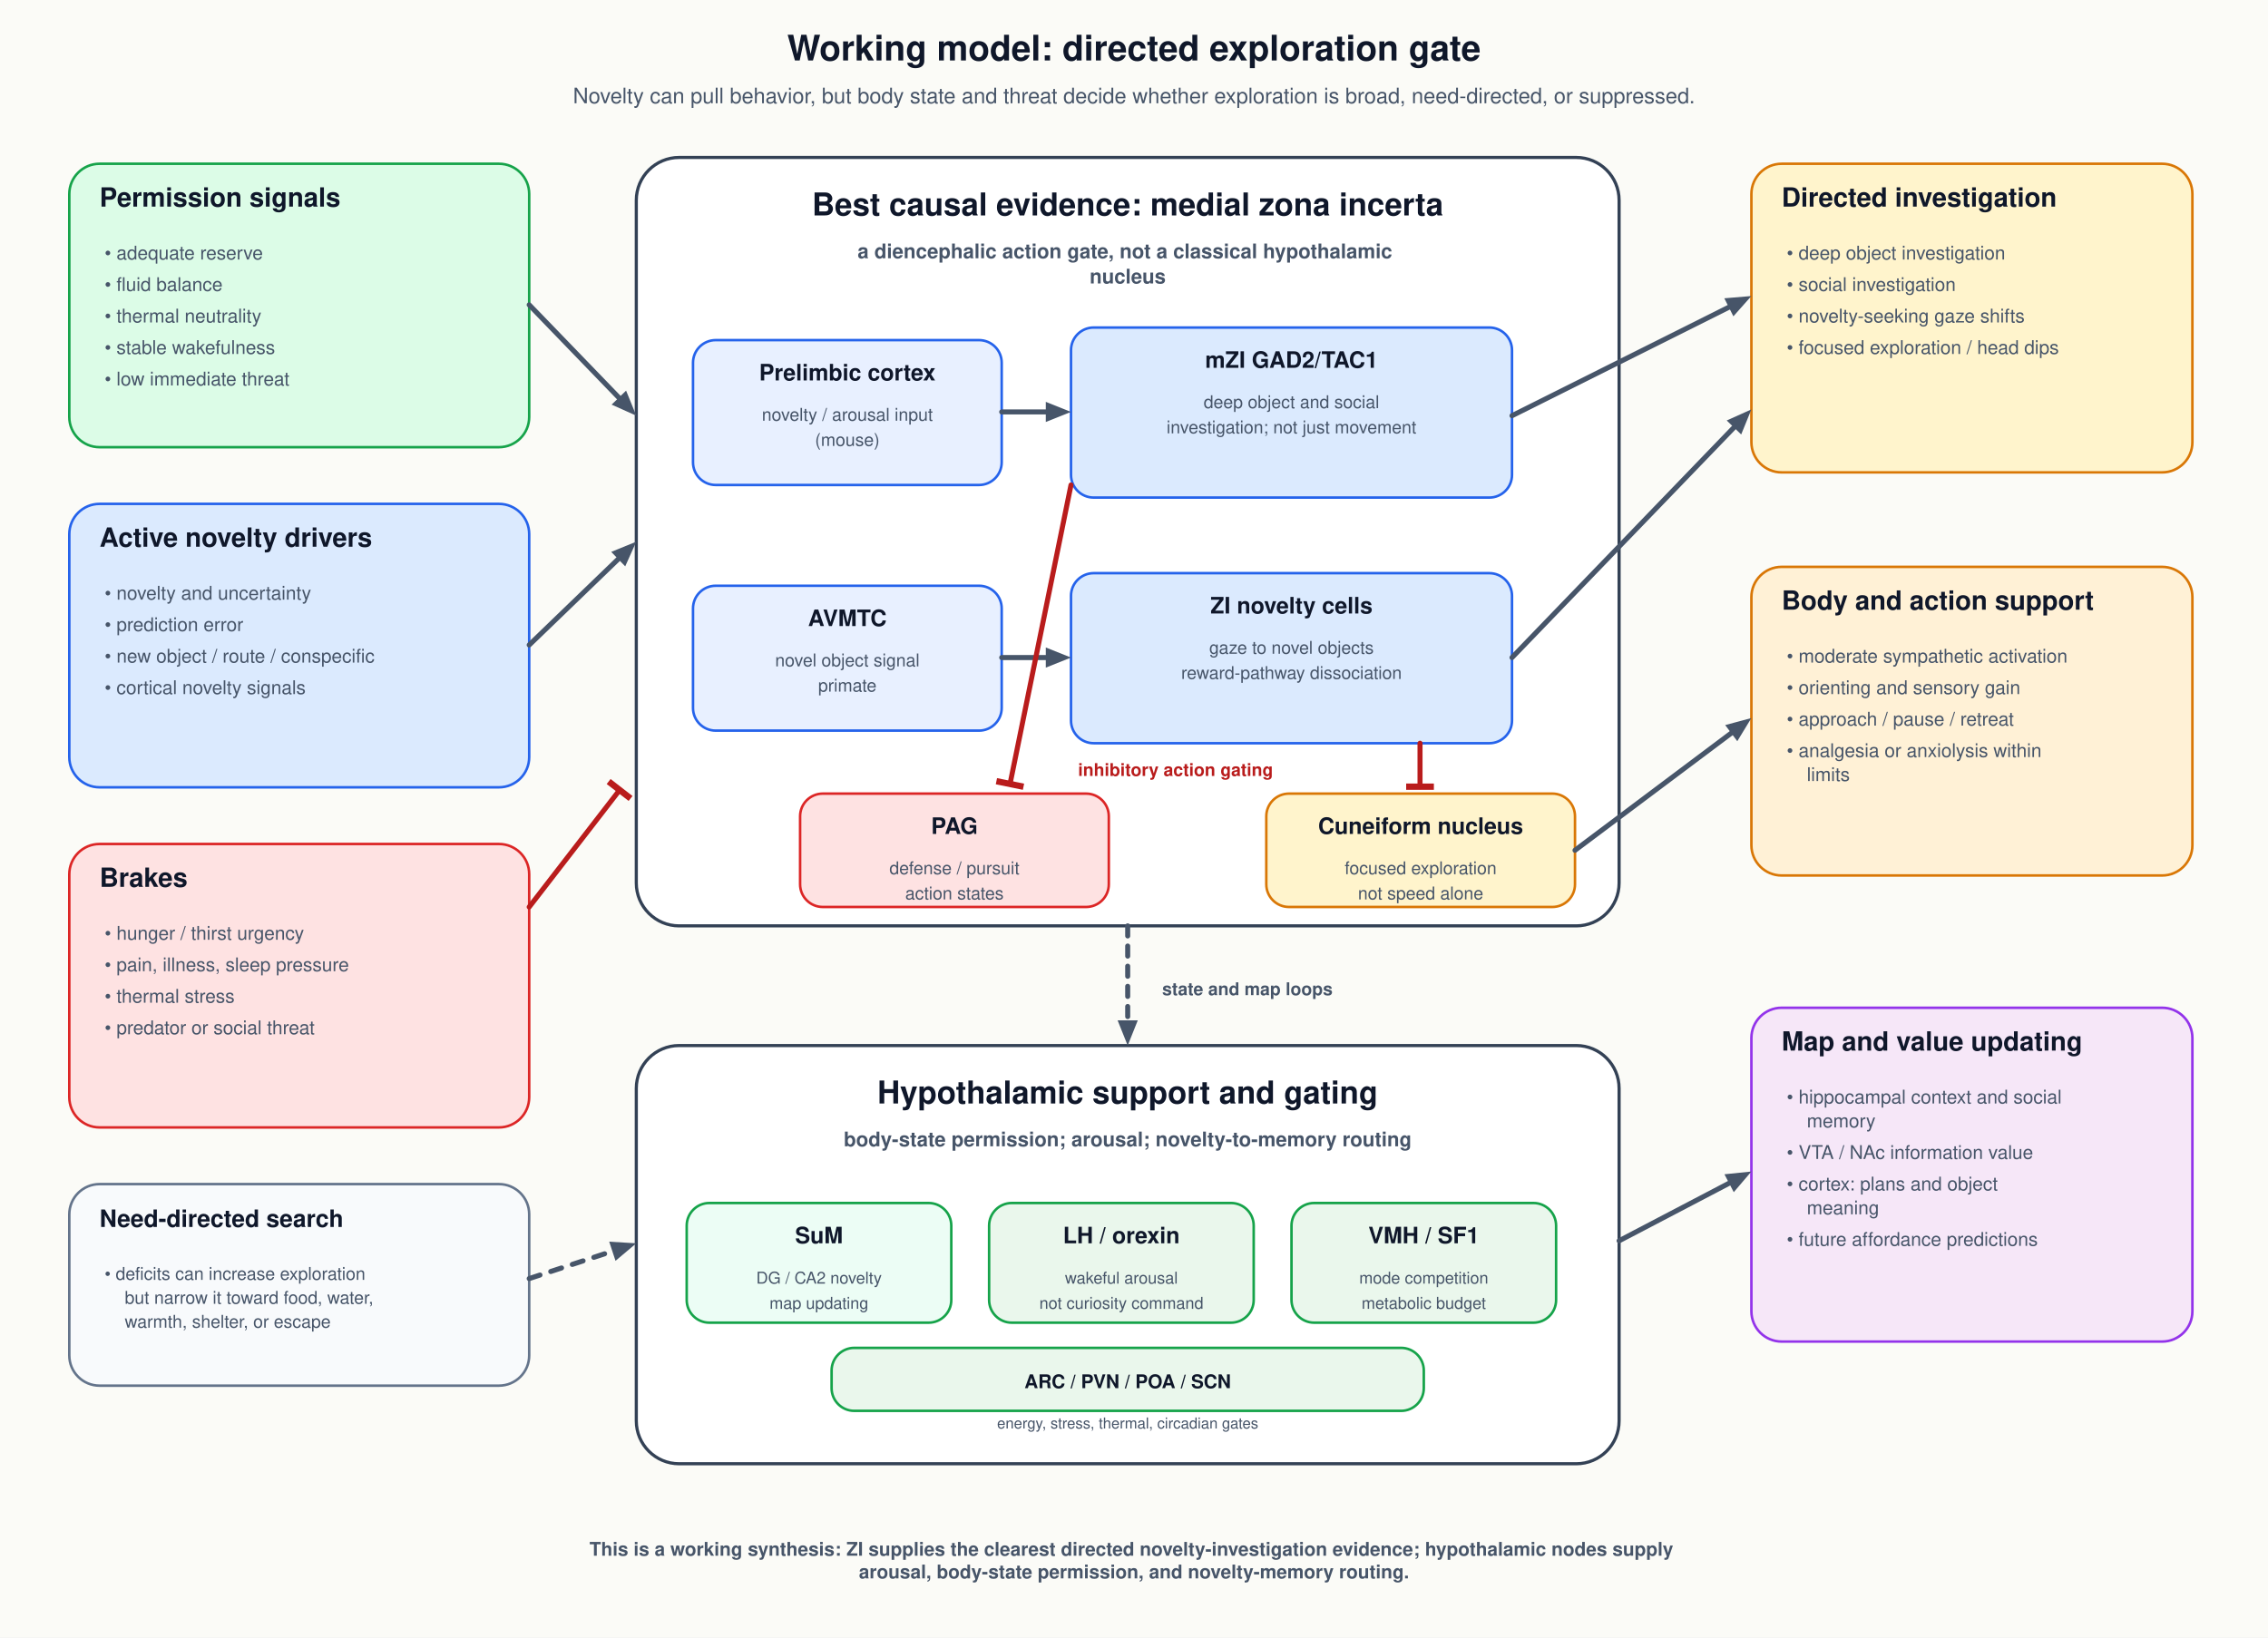
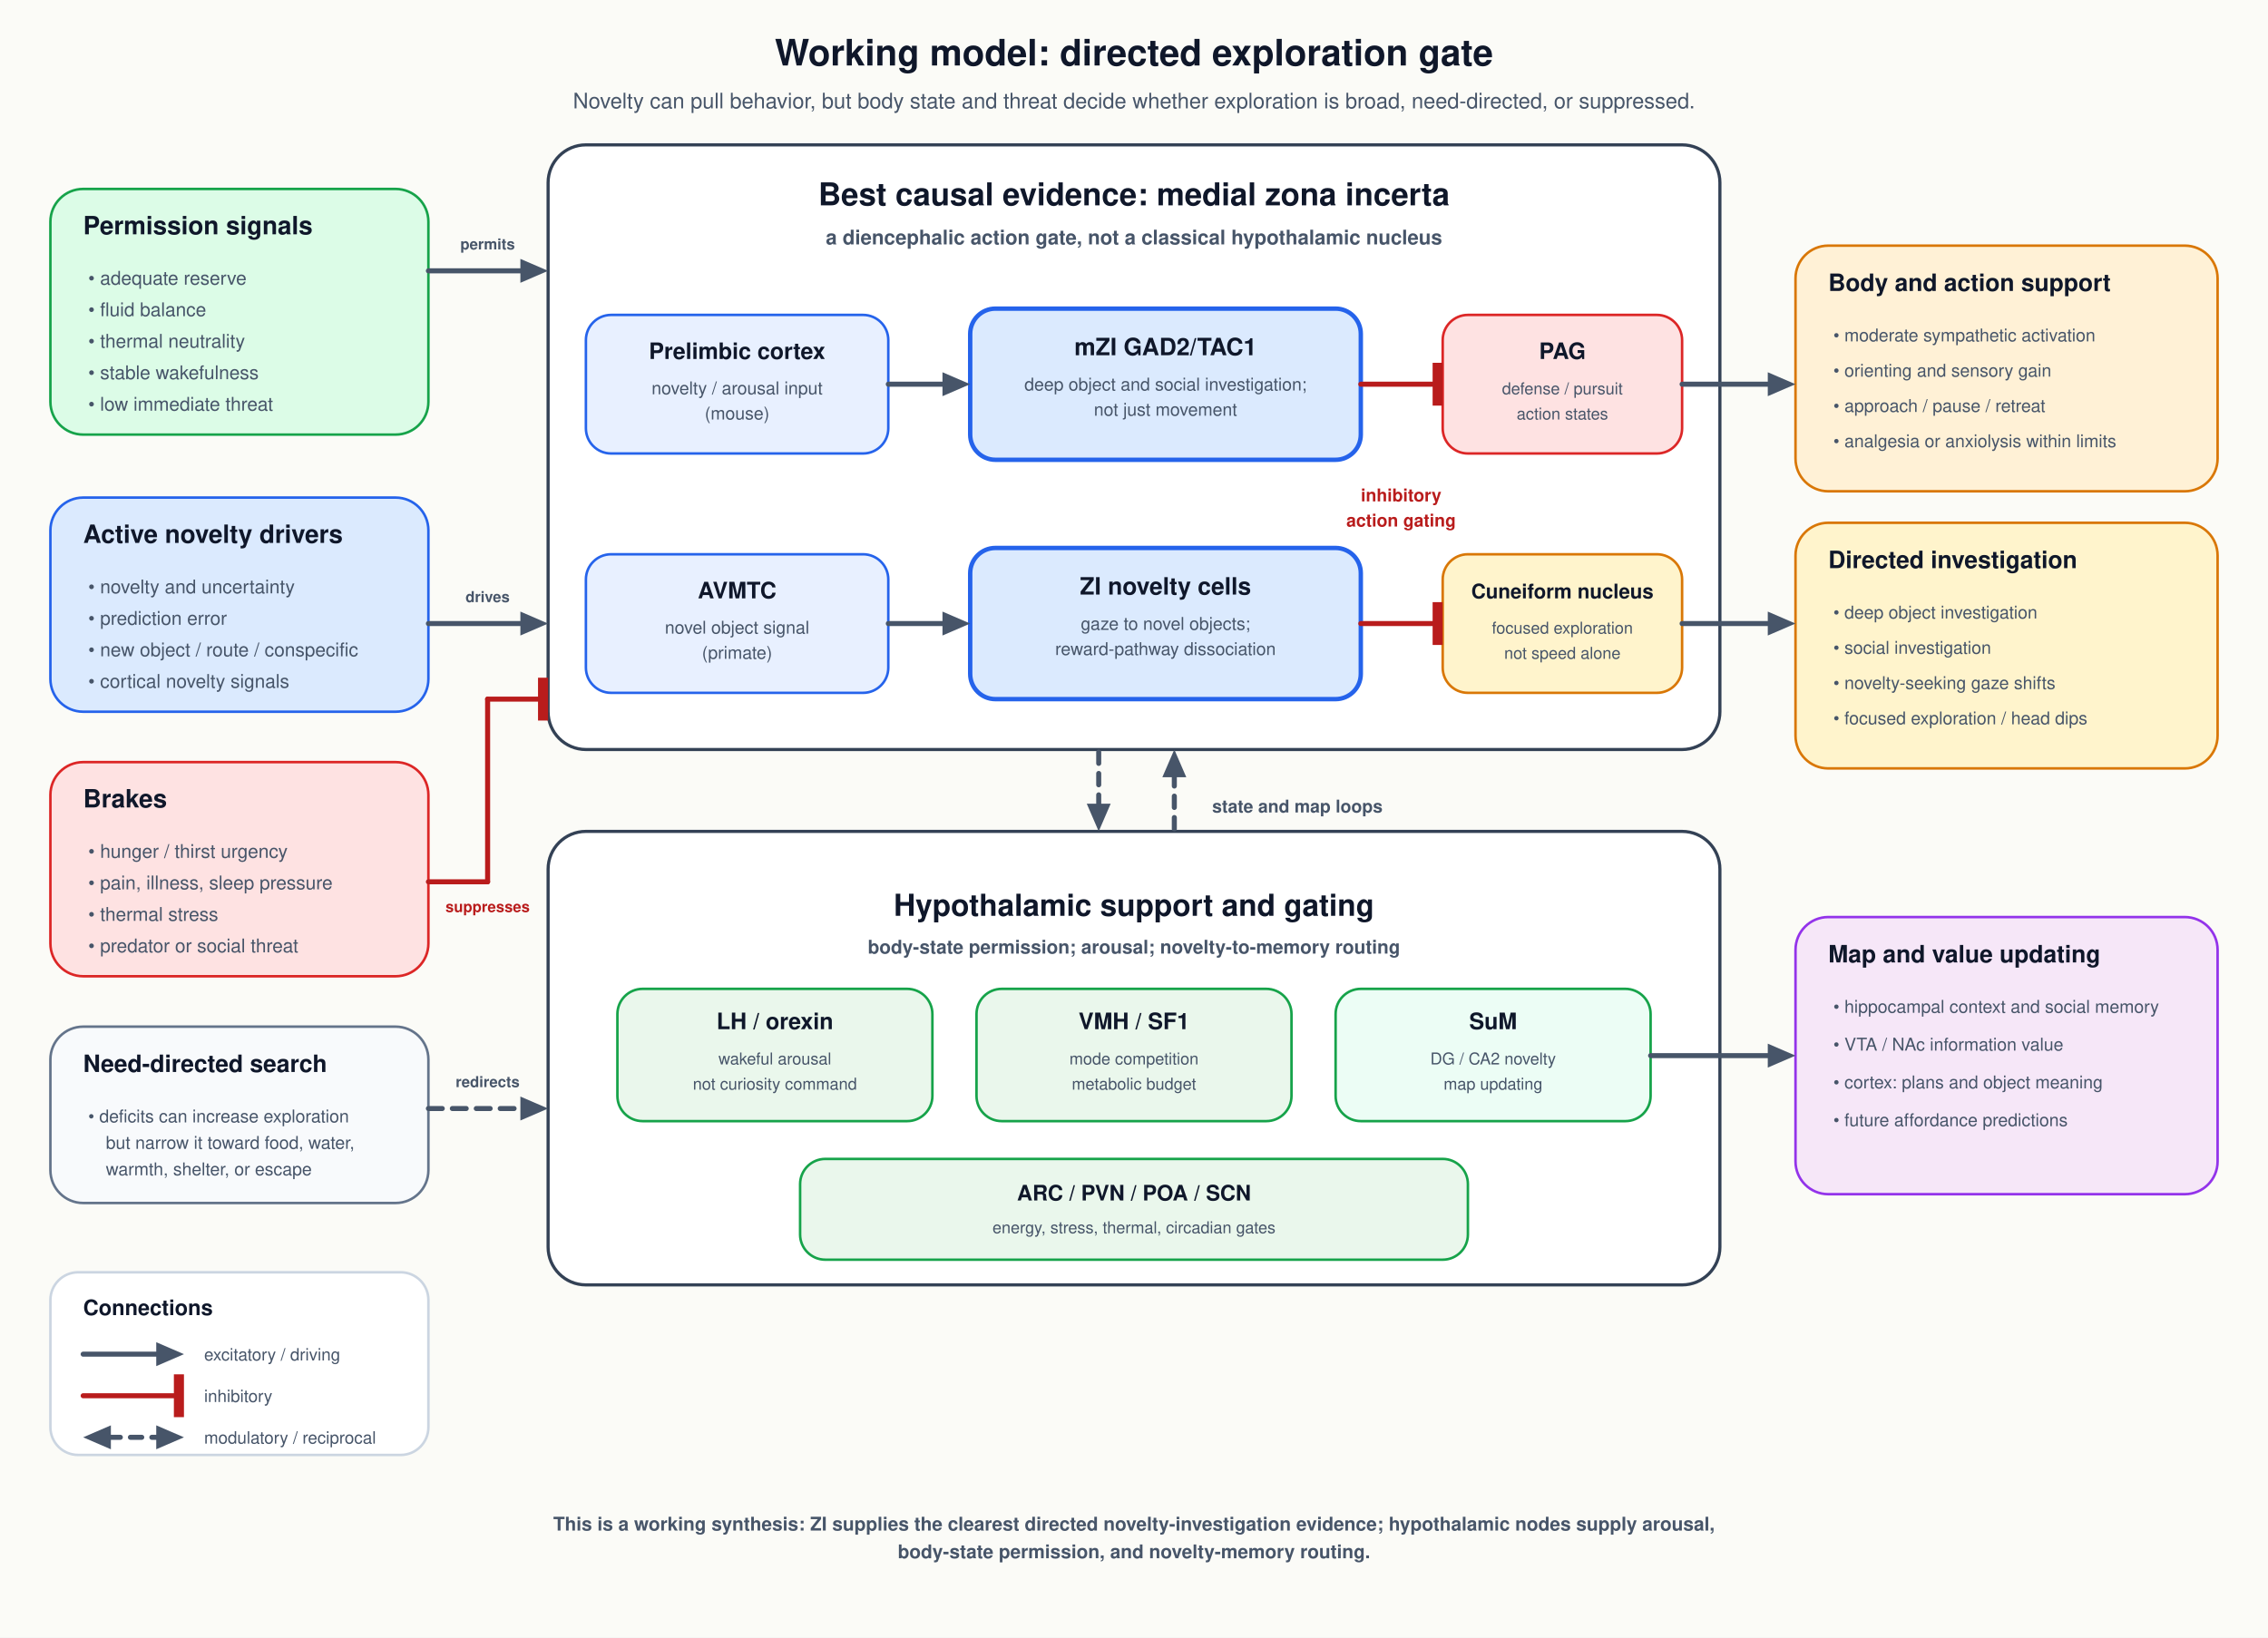
- <svg xmlns="http://www.w3.org/2000/svg" width="1800" height="1300" viewBox="0 0 1800 1300" role="img" aria-labelledby="title desc">
+ <svg xmlns="http://www.w3.org/2000/svg" width="1800" height="1300" viewBox="0 0 1800 1300" role="img" aria-labelledby="ttl dsc">
  <rect width="1800" height="1300" fill="#fbfbf7" />
-   <text x="900.0" y="48" font-family="Aptos, Helvetica, Arial, sans-serif" font-size="28" font-weight="800" fill="#0f172a" text-anchor="middle">
-     <tspan x="900.0" dy="0">Working model: directed exploration gate</tspan>
-   </text>
-   <text x="900.0" y="82" font-family="Aptos, Helvetica, Arial, sans-serif" font-size="17" font-weight="500" fill="#475569" text-anchor="middle">
-     <tspan x="900.0" dy="0">Novelty can pull behavior, but body state and threat decide whether exploration is broad, need-directed, or suppressed.</tspan>
-   </text>
-   <rect x="55" y="130" width="365" height="225" rx="24" fill="#dcfce7" stroke="#16a34a" stroke-width="2" />
-   <text x="79" y="164" font-family="Aptos, Helvetica, Arial, sans-serif" font-size="21" font-weight="800" fill="#0f172a" text-anchor="start">
-     <tspan x="79" dy="0">Permission signals</tspan>
-   </text>
-   <text x="83" y="206" font-family="Aptos, Helvetica, Arial, sans-serif" font-size="15" fill="#475569" text-anchor="start">
-     <tspan x="83" dy="0">• adequate reserve</tspan>
-   </text>
-   <text x="83" y="231" font-family="Aptos, Helvetica, Arial, sans-serif" font-size="15" fill="#475569" text-anchor="start">
-     <tspan x="83" dy="0">• fluid balance</tspan>
-   </text>
-   <text x="83" y="256" font-family="Aptos, Helvetica, Arial, sans-serif" font-size="15" fill="#475569" text-anchor="start">
-     <tspan x="83" dy="0">• thermal neutrality</tspan>
-   </text>
-   <text x="83" y="281" font-family="Aptos, Helvetica, Arial, sans-serif" font-size="15" fill="#475569" text-anchor="start">
-     <tspan x="83" dy="0">• stable wakefulness</tspan>
-   </text>
-   <text x="83" y="306" font-family="Aptos, Helvetica, Arial, sans-serif" font-size="15" fill="#475569" text-anchor="start">
-     <tspan x="83" dy="0">• low immediate threat</tspan>
-   </text>
-   <rect x="55" y="400" width="365" height="225" rx="24" fill="#dbeafe" stroke="#2563eb" stroke-width="2" />
-   <text x="79" y="434" font-family="Aptos, Helvetica, Arial, sans-serif" font-size="21" font-weight="800" fill="#0f172a" text-anchor="start">
-     <tspan x="79" dy="0">Active novelty drivers</tspan>
-   </text>
-   <text x="83" y="476" font-family="Aptos, Helvetica, Arial, sans-serif" font-size="15" fill="#475569" text-anchor="start">
-     <tspan x="83" dy="0">• novelty and uncertainty</tspan>
-   </text>
-   <text x="83" y="501" font-family="Aptos, Helvetica, Arial, sans-serif" font-size="15" fill="#475569" text-anchor="start">
-     <tspan x="83" dy="0">• prediction error</tspan>
-   </text>
-   <text x="83" y="526" font-family="Aptos, Helvetica, Arial, sans-serif" font-size="15" fill="#475569" text-anchor="start">
-     <tspan x="83" dy="0">• new object / route / conspecific</tspan>
-   </text>
-   <text x="83" y="551" font-family="Aptos, Helvetica, Arial, sans-serif" font-size="15" fill="#475569" text-anchor="start">
-     <tspan x="83" dy="0">• cortical novelty signals</tspan>
-   </text>
-   <rect x="55" y="670" width="365" height="225" rx="24" fill="#fee2e2" stroke="#dc2626" stroke-width="2" />
-   <text x="79" y="704" font-family="Aptos, Helvetica, Arial, sans-serif" font-size="21" font-weight="800" fill="#0f172a" text-anchor="start">
-     <tspan x="79" dy="0">Brakes</tspan>
-   </text>
-   <text x="83" y="746" font-family="Aptos, Helvetica, Arial, sans-serif" font-size="15" fill="#475569" text-anchor="start">
-     <tspan x="83" dy="0">• hunger / thirst urgency</tspan>
-   </text>
-   <text x="83" y="771" font-family="Aptos, Helvetica, Arial, sans-serif" font-size="15" fill="#475569" text-anchor="start">
-     <tspan x="83" dy="0">• pain, illness, sleep pressure</tspan>
-   </text>
-   <text x="83" y="796" font-family="Aptos, Helvetica, Arial, sans-serif" font-size="15" fill="#475569" text-anchor="start">
-     <tspan x="83" dy="0">• thermal stress</tspan>
-   </text>
-   <text x="83" y="821" font-family="Aptos, Helvetica, Arial, sans-serif" font-size="15" fill="#475569" text-anchor="start">
-     <tspan x="83" dy="0">• predator or social threat</tspan>
-   </text>
-   <rect x="55" y="940" width="365" height="160" rx="24" fill="#f8fafc" stroke="#64748b" stroke-width="2" />
-   <text x="79" y="974" font-family="Aptos, Helvetica, Arial, sans-serif" font-size="19" font-weight="800" fill="#0f172a" text-anchor="start">
-     <tspan x="79" dy="0">Need-directed search</tspan>
-   </text>
-   <text x="83" y="1016" font-family="Aptos, Helvetica, Arial, sans-serif" font-size="14" fill="#475569" text-anchor="start">
-     <tspan x="83" dy="0">• deficits can increase exploration</tspan>
-     <tspan x="99" dy="19">but narrow it toward food, water,</tspan>
-     <tspan x="99" dy="19">warmth, shelter, or escape</tspan>
-   </text>
-   <rect x="505" y="125" width="780" height="610" rx="34" fill="#ffffff" stroke="#334155" stroke-width="2.5" />
-   <text x="895" y="171" font-family="Aptos, Helvetica, Arial, sans-serif" font-size="25" font-weight="800" fill="#0f172a" text-anchor="middle">
-     <tspan x="895" dy="0">Best causal evidence: medial zona incerta</tspan>
-   </text>
-   <text x="895" y="205" font-family="Aptos, Helvetica, Arial, sans-serif" font-size="16" font-weight="650" fill="#475569" text-anchor="middle">
-     <tspan x="895" dy="0">a diencephalic action gate, not a classical hypothalamic</tspan>
-     <tspan x="895" dy="20">nucleus</tspan>
-   </text>
-   <rect x="550" y="270" width="245" height="115" rx="18" fill="#e8f0ff" stroke="#2563eb" stroke-width="2" />
-   <text x="672.5" y="302" font-family="Aptos, Helvetica, Arial, sans-serif" font-size="18" font-weight="800" fill="#0f172a" text-anchor="middle">
-     <tspan x="672.5" dy="0">Prelimbic cortex</tspan>
-   </text>
-   <text x="672.5" y="334" font-family="Aptos, Helvetica, Arial, sans-serif" font-size="14" font-weight="500" fill="#475569" text-anchor="middle">
-     <tspan x="672.5" dy="0">novelty / arousal input</tspan>
-   </text>
-   <text x="672.5" y="354" font-family="Aptos, Helvetica, Arial, sans-serif" font-size="14" font-weight="500" fill="#475569" text-anchor="middle">
-     <tspan x="672.5" dy="0">(mouse)</tspan>
-   </text>
-   <rect x="850" y="260" width="350" height="135" rx="18" fill="#dbeafe" stroke="#2563eb" stroke-width="2" />
-   <text x="1025.0" y="292" font-family="Aptos, Helvetica, Arial, sans-serif" font-size="18" font-weight="800" fill="#0f172a" text-anchor="middle">
-     <tspan x="1025.0" dy="0">mZI GAD2/TAC1</tspan>
-   </text>
-   <text x="1025.0" y="324" font-family="Aptos, Helvetica, Arial, sans-serif" font-size="14" font-weight="500" fill="#475569" text-anchor="middle">
-     <tspan x="1025.0" dy="0">deep object and social</tspan>
-   </text>
-   <text x="1025.0" y="344" font-family="Aptos, Helvetica, Arial, sans-serif" font-size="14" font-weight="500" fill="#475569" text-anchor="middle">
-     <tspan x="1025.0" dy="0">investigation; not just movement</tspan>
-   </text>
-   <rect x="550" y="465" width="245" height="115" rx="18" fill="#e8f0ff" stroke="#2563eb" stroke-width="2" />
-   <text x="672.5" y="497" font-family="Aptos, Helvetica, Arial, sans-serif" font-size="18" font-weight="800" fill="#0f172a" text-anchor="middle">
-     <tspan x="672.5" dy="0">AVMTC</tspan>
-   </text>
-   <text x="672.5" y="529" font-family="Aptos, Helvetica, Arial, sans-serif" font-size="14" font-weight="500" fill="#475569" text-anchor="middle">
-     <tspan x="672.5" dy="0">novel object signal</tspan>
-   </text>
-   <text x="672.5" y="549" font-family="Aptos, Helvetica, Arial, sans-serif" font-size="14" font-weight="500" fill="#475569" text-anchor="middle">
-     <tspan x="672.5" dy="0">primate</tspan>
-   </text>
-   <rect x="850" y="455" width="350" height="135" rx="18" fill="#dbeafe" stroke="#2563eb" stroke-width="2" />
-   <text x="1025.0" y="487" font-family="Aptos, Helvetica, Arial, sans-serif" font-size="18" font-weight="800" fill="#0f172a" text-anchor="middle">
-     <tspan x="1025.0" dy="0">ZI novelty cells</tspan>
-   </text>
-   <text x="1025.0" y="519" font-family="Aptos, Helvetica, Arial, sans-serif" font-size="14" font-weight="500" fill="#475569" text-anchor="middle">
-     <tspan x="1025.0" dy="0">gaze to novel objects</tspan>
-   </text>
-   <text x="1025.0" y="539" font-family="Aptos, Helvetica, Arial, sans-serif" font-size="14" font-weight="500" fill="#475569" text-anchor="middle">
-     <tspan x="1025.0" dy="0">reward-pathway dissociation</tspan>
-   </text>
-   <rect x="635" y="630" width="245" height="90" rx="18" fill="#fee2e2" stroke="#dc2626" stroke-width="2" />
-   <text x="757.5" y="662" font-family="Aptos, Helvetica, Arial, sans-serif" font-size="18" font-weight="800" fill="#0f172a" text-anchor="middle">
-     <tspan x="757.5" dy="0">PAG</tspan>
-   </text>
-   <text x="757.5" y="694" font-family="Aptos, Helvetica, Arial, sans-serif" font-size="14" font-weight="500" fill="#475569" text-anchor="middle">
-     <tspan x="757.5" dy="0">defense / pursuit</tspan>
-   </text>
-   <text x="757.5" y="714" font-family="Aptos, Helvetica, Arial, sans-serif" font-size="14" font-weight="500" fill="#475569" text-anchor="middle">
-     <tspan x="757.5" dy="0">action states</tspan>
-   </text>
-   <rect x="1005" y="630" width="245" height="90" rx="18" fill="#fff4cc" stroke="#d97706" stroke-width="2" />
-   <text x="1127.5" y="662" font-family="Aptos, Helvetica, Arial, sans-serif" font-size="18" font-weight="800" fill="#0f172a" text-anchor="middle">
-     <tspan x="1127.5" dy="0">Cuneiform nucleus</tspan>
-   </text>
-   <text x="1127.5" y="694" font-family="Aptos, Helvetica, Arial, sans-serif" font-size="14" font-weight="500" fill="#475569" text-anchor="middle">
-     <tspan x="1127.5" dy="0">focused exploration</tspan>
-   </text>
-   <text x="1127.5" y="714" font-family="Aptos, Helvetica, Arial, sans-serif" font-size="14" font-weight="500" fill="#475569" text-anchor="middle">
-     <tspan x="1127.5" dy="0">not speed alone</tspan>
-   </text>
-   <line x1="795" y1="327" x2="830" y2="327" stroke="#475569" stroke-width="4" stroke-linecap="round" />
-   <polygon points="850,327 830,335 830,319" fill="#475569" />
-   <line x1="795" y1="522" x2="830" y2="522" stroke="#475569" stroke-width="4" stroke-linecap="round" />
-   <polygon points="850,522 830,530 830,514" fill="#475569" />
-   <line x1="850" y1="385" x2="801.6" y2="622.4" stroke="#b91c1c" stroke-width="4" stroke-linecap="round" />
-   <polygon points="791.3,617.7 790.3,622.6 811.8,627 812.8,622.1" fill="#b91c1c" />
-   <line x1="1127" y1="590" x2="1127" y2="624.5" stroke="#b91c1c" stroke-width="4" stroke-linecap="round" />
-   <polygon points="1116,622 1116,627 1138,627 1138,622" fill="#b91c1c" />
-   <text x="933" y="616" font-family="Aptos, Helvetica, Arial, sans-serif" font-size="14" font-weight="800" fill="#b91c1c" text-anchor="middle">
-     <tspan x="933" dy="0">inhibitory action gating</tspan>
-   </text>
-   <rect x="505" y="830" width="780" height="332" rx="34" fill="#ffffff" stroke="#334155" stroke-width="2.5" />
-   <text x="895" y="876" font-family="Aptos, Helvetica, Arial, sans-serif" font-size="25" font-weight="800" fill="#0f172a" text-anchor="middle">
-     <tspan x="895" dy="0">Hypothalamic support and gating</tspan>
-   </text>
-   <text x="895" y="910" font-family="Aptos, Helvetica, Arial, sans-serif" font-size="16" font-weight="650" fill="#475569" text-anchor="middle">
-     <tspan x="895" dy="0">body-state permission; arousal; novelty-to-memory routing</tspan>
-   </text>
-   <rect x="545" y="955" width="210" height="95" rx="18" fill="#ecfdf5" stroke="#16a34a" stroke-width="2" />
-   <text x="650.0" y="987" font-family="Aptos, Helvetica, Arial, sans-serif" font-size="18" font-weight="800" fill="#0f172a" text-anchor="middle">
-     <tspan x="650.0" dy="0">SuM</tspan>
-   </text>
-   <text x="650.0" y="1019" font-family="Aptos, Helvetica, Arial, sans-serif" font-size="13" font-weight="500" fill="#475569" text-anchor="middle">
-     <tspan x="650.0" dy="0">DG / CA2 novelty</tspan>
-   </text>
-   <text x="650.0" y="1039" font-family="Aptos, Helvetica, Arial, sans-serif" font-size="13" font-weight="500" fill="#475569" text-anchor="middle">
-     <tspan x="650.0" dy="0">map updating</tspan>
-   </text>
-   <rect x="785" y="955" width="210" height="95" rx="18" fill="#eaf7ec" stroke="#16a34a" stroke-width="2" />
-   <text x="890.0" y="987" font-family="Aptos, Helvetica, Arial, sans-serif" font-size="18" font-weight="800" fill="#0f172a" text-anchor="middle">
-     <tspan x="890.0" dy="0">LH / orexin</tspan>
-   </text>
-   <text x="890.0" y="1019" font-family="Aptos, Helvetica, Arial, sans-serif" font-size="13" font-weight="500" fill="#475569" text-anchor="middle">
-     <tspan x="890.0" dy="0">wakeful arousal</tspan>
-   </text>
-   <text x="890.0" y="1039" font-family="Aptos, Helvetica, Arial, sans-serif" font-size="13" font-weight="500" fill="#475569" text-anchor="middle">
-     <tspan x="890.0" dy="0">not curiosity command</tspan>
-   </text>
-   <rect x="1025" y="955" width="210" height="95" rx="18" fill="#eaf7ec" stroke="#16a34a" stroke-width="2" />
-   <text x="1130.0" y="987" font-family="Aptos, Helvetica, Arial, sans-serif" font-size="18" font-weight="800" fill="#0f172a" text-anchor="middle">
-     <tspan x="1130.0" dy="0">VMH / SF1</tspan>
-   </text>
-   <text x="1130.0" y="1019" font-family="Aptos, Helvetica, Arial, sans-serif" font-size="13" font-weight="500" fill="#475569" text-anchor="middle">
-     <tspan x="1130.0" dy="0">mode competition</tspan>
-   </text>
-   <text x="1130.0" y="1039" font-family="Aptos, Helvetica, Arial, sans-serif" font-size="13" font-weight="500" fill="#475569" text-anchor="middle">
-     <tspan x="1130.0" dy="0">metabolic budget</tspan>
-   </text>
-   <rect x="660" y="1070" width="470" height="50" rx="18" fill="#eaf7ec" stroke="#16a34a" stroke-width="2" />
-   <text x="895.0" y="1102" font-family="Aptos, Helvetica, Arial, sans-serif" font-size="15" font-weight="800" fill="#0f172a" text-anchor="middle">
-     <tspan x="895.0" dy="0">ARC / PVN / POA / SCN</tspan>
-   </text>
-   <text x="895.0" y="1134" font-family="Aptos, Helvetica, Arial, sans-serif" font-size="12" font-weight="500" fill="#475569" text-anchor="middle">
-     <tspan x="895.0" dy="0">energy, stress, thermal, circadian gates</tspan>
-   </text>
-   <rect x="1390" y="130" width="350" height="245" rx="24" fill="#fff4cc" stroke="#d97706" stroke-width="2" />
-   <text x="1414" y="164" font-family="Aptos, Helvetica, Arial, sans-serif" font-size="21" font-weight="800" fill="#0f172a" text-anchor="start">
-     <tspan x="1414" dy="0">Directed investigation</tspan>
-   </text>
-   <text x="1418" y="206" font-family="Aptos, Helvetica, Arial, sans-serif" font-size="15" fill="#475569" text-anchor="start">
-     <tspan x="1418" dy="0">• deep object investigation</tspan>
-   </text>
-   <text x="1418" y="231" font-family="Aptos, Helvetica, Arial, sans-serif" font-size="15" fill="#475569" text-anchor="start">
-     <tspan x="1418" dy="0">• social investigation</tspan>
-   </text>
-   <text x="1418" y="256" font-family="Aptos, Helvetica, Arial, sans-serif" font-size="15" fill="#475569" text-anchor="start">
-     <tspan x="1418" dy="0">• novelty-seeking gaze shifts</tspan>
-   </text>
-   <text x="1418" y="281" font-family="Aptos, Helvetica, Arial, sans-serif" font-size="15" fill="#475569" text-anchor="start">
-     <tspan x="1418" dy="0">• focused exploration / head dips</tspan>
-   </text>
-   <rect x="1390" y="450" width="350" height="245" rx="24" fill="#fff1d6" stroke="#d97706" stroke-width="2" />
-   <text x="1414" y="484" font-family="Aptos, Helvetica, Arial, sans-serif" font-size="21" font-weight="800" fill="#0f172a" text-anchor="start">
-     <tspan x="1414" dy="0">Body and action support</tspan>
-   </text>
-   <text x="1418" y="526" font-family="Aptos, Helvetica, Arial, sans-serif" font-size="15" fill="#475569" text-anchor="start">
-     <tspan x="1418" dy="0">• moderate sympathetic activation</tspan>
-   </text>
-   <text x="1418" y="551" font-family="Aptos, Helvetica, Arial, sans-serif" font-size="15" fill="#475569" text-anchor="start">
-     <tspan x="1418" dy="0">• orienting and sensory gain</tspan>
-   </text>
-   <text x="1418" y="576" font-family="Aptos, Helvetica, Arial, sans-serif" font-size="15" fill="#475569" text-anchor="start">
-     <tspan x="1418" dy="0">• approach / pause / retreat</tspan>
-   </text>
-   <text x="1418" y="601" font-family="Aptos, Helvetica, Arial, sans-serif" font-size="15" fill="#475569" text-anchor="start">
-     <tspan x="1418" dy="0">• analgesia or anxiolysis within</tspan>
-     <tspan x="1434" dy="19">limits</tspan>
-   </text>
-   <rect x="1390" y="800" width="350" height="265" rx="24" fill="#f6e7f8" stroke="#9333ea" stroke-width="2" />
-   <text x="1414" y="834" font-family="Aptos, Helvetica, Arial, sans-serif" font-size="21" font-weight="800" fill="#0f172a" text-anchor="start">
-     <tspan x="1414" dy="0">Map and value updating</tspan>
-   </text>
-   <text x="1418" y="876" font-family="Aptos, Helvetica, Arial, sans-serif" font-size="15" fill="#475569" text-anchor="start">
-     <tspan x="1418" dy="0">• hippocampal context and social</tspan>
-     <tspan x="1434" dy="19">memory</tspan>
-   </text>
-   <text x="1418" y="920" font-family="Aptos, Helvetica, Arial, sans-serif" font-size="15" fill="#475569" text-anchor="start">
-     <tspan x="1418" dy="0">• VTA / NAc information value</tspan>
-   </text>
-   <text x="1418" y="945" font-family="Aptos, Helvetica, Arial, sans-serif" font-size="15" fill="#475569" text-anchor="start">
-     <tspan x="1418" dy="0">• cortex: plans and object</tspan>
-     <tspan x="1434" dy="19">meaning</tspan>
-   </text>
-   <text x="1418" y="989" font-family="Aptos, Helvetica, Arial, sans-serif" font-size="15" fill="#475569" text-anchor="start">
-     <tspan x="1418" dy="0">• future affordance predictions</tspan>
-   </text>
-   <line x1="420" y1="242" x2="491.1" y2="315.6" stroke="#475569" stroke-width="4" stroke-linecap="round" />
-   <polygon points="505,330 485.4,321.2 496.9,310.1" fill="#475569" />
-   <line x1="420" y1="512" x2="490.6" y2="443.9" stroke="#475569" stroke-width="4" stroke-linecap="round" />
-   <polygon points="505,430 496.2,449.6 485.1,438.1" fill="#475569" />
-   <line x1="420" y1="720" x2="491.8" y2="627.1" stroke="#b91c1c" stroke-width="4" stroke-linecap="round" />
-   <polygon points="498.9,635.8 502,631.9 484.6,618.4 481.5,622.4" fill="#b91c1c" />
-   <line x1="420" y1="1015" x2="486" y2="993.3" stroke="#475569" stroke-width="4" stroke-linecap="round" stroke-dasharray="9 9" />
-   <polygon points="505,987 488.5,1000.9 483.5,985.7" fill="#475569" />
-   <line x1="1200" y1="330" x2="1372.1" y2="243.9" stroke="#475569" stroke-width="4" stroke-linecap="round" />
-   <polygon points="1390,235 1375.7,251.1 1368.5,236.8" fill="#475569" />
-   <line x1="1200" y1="522" x2="1376.1" y2="339.4" stroke="#475569" stroke-width="4" stroke-linecap="round" />
-   <polygon points="1390,325 1381.9,344.9 1370.4,333.8" fill="#475569" />
-   <line x1="1250" y1="675" x2="1374" y2="582" stroke="#475569" stroke-width="4" stroke-linecap="round" />
-   <polygon points="1390,570 1378.8,588.4 1369.2,575.6" fill="#475569" />
-   <line x1="1285" y1="985" x2="1372.3" y2="939.3" stroke="#475569" stroke-width="4" stroke-linecap="round" />
-   <polygon points="1390,930 1376,946.4 1368.6,932.2" fill="#475569" />
-   <line x1="895" y1="735" x2="895" y2="810" stroke="#475569" stroke-width="4" stroke-linecap="round" stroke-dasharray="8 8" />
-   <polygon points="895,830 887,810 903,810" fill="#475569" />
-   <text x="990" y="790" font-family="Aptos, Helvetica, Arial, sans-serif" font-size="14" font-weight="700" fill="#475569" text-anchor="middle">
-     <tspan x="990" dy="0">state and map loops</tspan>
-   </text>
-   <text x="900" y="1235" font-family="Aptos, Helvetica, Arial, sans-serif" font-size="15" font-weight="600" fill="#475569" text-anchor="middle">
-     <tspan x="900" dy="0">This is a working synthesis: ZI supplies the clearest directed novelty-investigation evidence; hypothalamic nodes supply</tspan>
-     <tspan x="900" dy="18">arousal, body-state permission, and novelty-memory routing.</tspan>
-   </text>
+   <text x="900" y="52" font-family="Aptos, Helvetica, Arial, sans-serif" font-size="29" font-weight="800" fill="#0f172a" text-anchor="middle">Working model: directed exploration gate</text>
+   <text x="900" y="86" font-family="Aptos, Helvetica, Arial, sans-serif" font-size="17" font-weight="500" fill="#475569" text-anchor="middle">Novelty can pull behavior, but body state and threat decide whether exploration is broad, need-directed, or suppressed.</text>
+   <rect x="435" y="115" width="930" height="480" rx="30" fill="#ffffff" stroke="#334155" stroke-width="2.5" />
+   <text x="900" y="163" font-family="Aptos, Helvetica, Arial, sans-serif" font-size="25" font-weight="800" fill="#0f172a" text-anchor="middle">Best causal evidence: medial zona incerta</text>
+   <text x="900" y="194" font-family="Aptos, Helvetica, Arial, sans-serif" font-size="16" font-weight="600" fill="#475569" text-anchor="middle">a diencephalic action gate, not a classical hypothalamic nucleus</text>
+   <rect x="465" y="250" width="240" height="110" rx="20" fill="#e8f0ff" stroke="#2563eb" stroke-width="2" />
+   <text x="585" y="285" font-family="Aptos, Helvetica, Arial, sans-serif" font-size="18" font-weight="800" fill="#0f172a" text-anchor="middle">Prelimbic cortex</text>
+   <text x="585" y="313" font-family="Aptos, Helvetica, Arial, sans-serif" font-size="14" font-weight="500" fill="#475569" text-anchor="middle">novelty / arousal input</text>
+   <text x="585" y="333" font-family="Aptos, Helvetica, Arial, sans-serif" font-size="14" font-weight="500" fill="#475569" text-anchor="middle">(mouse)</text>
+   <rect x="465" y="440" width="240" height="110" rx="20" fill="#e8f0ff" stroke="#2563eb" stroke-width="2" />
+   <text x="585" y="475" font-family="Aptos, Helvetica, Arial, sans-serif" font-size="18" font-weight="800" fill="#0f172a" text-anchor="middle">AVMTC</text>
+   <text x="585" y="503" font-family="Aptos, Helvetica, Arial, sans-serif" font-size="14" font-weight="500" fill="#475569" text-anchor="middle">novel object signal</text>
+   <text x="585" y="523" font-family="Aptos, Helvetica, Arial, sans-serif" font-size="14" font-weight="500" fill="#475569" text-anchor="middle">(primate)</text>
+   <rect x="770" y="245" width="310" height="120" rx="20" fill="#dbeafe" stroke="#2563eb" stroke-width="3.5" />
+   <text x="925" y="282" font-family="Aptos, Helvetica, Arial, sans-serif" font-size="19" font-weight="800" fill="#0f172a" text-anchor="middle">mZI GAD2/TAC1</text>
+   <text x="925" y="310" font-family="Aptos, Helvetica, Arial, sans-serif" font-size="14" font-weight="500" fill="#475569" text-anchor="middle">deep object and social investigation;</text>
+   <text x="925" y="330" font-family="Aptos, Helvetica, Arial, sans-serif" font-size="14" font-weight="500" fill="#475569" text-anchor="middle">not just movement</text>
+   <rect x="770" y="435" width="310" height="120" rx="20" fill="#dbeafe" stroke="#2563eb" stroke-width="3.5" />
+   <text x="925" y="472" font-family="Aptos, Helvetica, Arial, sans-serif" font-size="19" font-weight="800" fill="#0f172a" text-anchor="middle">ZI novelty cells</text>
+   <text x="925" y="500" font-family="Aptos, Helvetica, Arial, sans-serif" font-size="14" font-weight="500" fill="#475569" text-anchor="middle">gaze to novel objects;</text>
+   <text x="925" y="520" font-family="Aptos, Helvetica, Arial, sans-serif" font-size="14" font-weight="500" fill="#475569" text-anchor="middle">reward-pathway dissociation</text>
+   <rect x="1145" y="250" width="190" height="110" rx="20" fill="#fee2e2" stroke="#dc2626" stroke-width="2" />
+   <text x="1240" y="285" font-family="Aptos, Helvetica, Arial, sans-serif" font-size="18" font-weight="800" fill="#0f172a" text-anchor="middle">PAG</text>
+   <text x="1240" y="313" font-family="Aptos, Helvetica, Arial, sans-serif" font-size="13" font-weight="500" fill="#475569" text-anchor="middle">defense / pursuit</text>
+   <text x="1240" y="333" font-family="Aptos, Helvetica, Arial, sans-serif" font-size="13" font-weight="500" fill="#475569" text-anchor="middle">action states</text>
+   <rect x="1145" y="440" width="190" height="110" rx="20" fill="#fff4cc" stroke="#d97706" stroke-width="2" />
+   <text x="1240" y="475" font-family="Aptos, Helvetica, Arial, sans-serif" font-size="16" font-weight="800" fill="#0f172a" text-anchor="middle">Cuneiform nucleus</text>
+   <text x="1240" y="503" font-family="Aptos, Helvetica, Arial, sans-serif" font-size="13" font-weight="500" fill="#475569" text-anchor="middle">focused exploration</text>
+   <text x="1240" y="523" font-family="Aptos, Helvetica, Arial, sans-serif" font-size="13" font-weight="500" fill="#475569" text-anchor="middle">not speed alone</text>
+   <rect x="435" y="660" width="930" height="360" rx="30" fill="#ffffff" stroke="#334155" stroke-width="2.5" />
+   <text x="900" y="727" font-family="Aptos, Helvetica, Arial, sans-serif" font-size="24" font-weight="800" fill="#0f172a" text-anchor="middle">Hypothalamic support and gating</text>
+   <text x="900" y="757" font-family="Aptos, Helvetica, Arial, sans-serif" font-size="15" font-weight="600" fill="#475569" text-anchor="middle">body-state permission; arousal; novelty-to-memory routing</text>
+   <rect x="490" y="785" width="250" height="105" rx="20" fill="#eaf7ec" stroke="#16a34a" stroke-width="2" />
+   <text x="615" y="817" font-family="Aptos, Helvetica, Arial, sans-serif" font-size="18" font-weight="800" fill="#0f172a" text-anchor="middle">LH / orexin</text>
+   <text x="615" y="845" font-family="Aptos, Helvetica, Arial, sans-serif" font-size="13" font-weight="500" fill="#475569" text-anchor="middle">wakeful arousal</text>
+   <text x="615" y="865" font-family="Aptos, Helvetica, Arial, sans-serif" font-size="13" font-weight="500" fill="#475569" text-anchor="middle">not curiosity command</text>
+   <rect x="775" y="785" width="250" height="105" rx="20" fill="#eaf7ec" stroke="#16a34a" stroke-width="2" />
+   <text x="900" y="817" font-family="Aptos, Helvetica, Arial, sans-serif" font-size="18" font-weight="800" fill="#0f172a" text-anchor="middle">VMH / SF1</text>
+   <text x="900" y="845" font-family="Aptos, Helvetica, Arial, sans-serif" font-size="13" font-weight="500" fill="#475569" text-anchor="middle">mode competition</text>
+   <text x="900" y="865" font-family="Aptos, Helvetica, Arial, sans-serif" font-size="13" font-weight="500" fill="#475569" text-anchor="middle">metabolic budget</text>
+   <rect x="1060" y="785" width="250" height="105" rx="20" fill="#ecfdf5" stroke="#16a34a" stroke-width="2" />
+   <text x="1185" y="817" font-family="Aptos, Helvetica, Arial, sans-serif" font-size="18" font-weight="800" fill="#0f172a" text-anchor="middle">SuM</text>
+   <text x="1185" y="845" font-family="Aptos, Helvetica, Arial, sans-serif" font-size="13" font-weight="500" fill="#475569" text-anchor="middle">DG / CA2 novelty</text>
+   <text x="1185" y="865" font-family="Aptos, Helvetica, Arial, sans-serif" font-size="13" font-weight="500" fill="#475569" text-anchor="middle">map updating</text>
+   <rect x="635" y="920" width="530" height="80" rx="20" fill="#eaf7ec" stroke="#16a34a" stroke-width="2" />
+   <text x="900" y="953" font-family="Aptos, Helvetica, Arial, sans-serif" font-size="17" font-weight="800" fill="#0f172a" text-anchor="middle">ARC / PVN / POA / SCN</text>
+   <text x="900" y="979" font-family="Aptos, Helvetica, Arial, sans-serif" font-size="13" font-weight="500" fill="#475569" text-anchor="middle">energy, stress, thermal, circadian gates</text>
+   <rect x="40" y="150" width="300" height="195" rx="26" fill="#dcfce7" stroke="#16a34a" stroke-width="2" />
+   <text x="66" y="186" font-family="Aptos, Helvetica, Arial, sans-serif" font-size="20" font-weight="800" fill="#0f172a" text-anchor="start">Permission signals</text>
+   <text x="70" y="226" font-family="Aptos, Helvetica, Arial, sans-serif" font-size="15" fill="#475569" text-anchor="start">• adequate reserve</text>
+   <text x="70" y="251" font-family="Aptos, Helvetica, Arial, sans-serif" font-size="15" fill="#475569" text-anchor="start">• fluid balance</text>
+   <text x="70" y="276" font-family="Aptos, Helvetica, Arial, sans-serif" font-size="15" fill="#475569" text-anchor="start">• thermal neutrality</text>
+   <text x="70" y="301" font-family="Aptos, Helvetica, Arial, sans-serif" font-size="15" fill="#475569" text-anchor="start">• stable wakefulness</text>
+   <text x="70" y="326" font-family="Aptos, Helvetica, Arial, sans-serif" font-size="15" fill="#475569" text-anchor="start">• low immediate threat</text>
+   <rect x="40" y="395" width="300" height="170" rx="26" fill="#dbeafe" stroke="#2563eb" stroke-width="2" />
+   <text x="66" y="431" font-family="Aptos, Helvetica, Arial, sans-serif" font-size="20" font-weight="800" fill="#0f172a" text-anchor="start">Active novelty drivers</text>
+   <text x="70" y="471" font-family="Aptos, Helvetica, Arial, sans-serif" font-size="15" fill="#475569" text-anchor="start">• novelty and uncertainty</text>
+   <text x="70" y="496" font-family="Aptos, Helvetica, Arial, sans-serif" font-size="15" fill="#475569" text-anchor="start">• prediction error</text>
+   <text x="70" y="521" font-family="Aptos, Helvetica, Arial, sans-serif" font-size="15" fill="#475569" text-anchor="start">• new object / route / conspecific</text>
+   <text x="70" y="546" font-family="Aptos, Helvetica, Arial, sans-serif" font-size="15" fill="#475569" text-anchor="start">• cortical novelty signals</text>
+   <rect x="40" y="605" width="300" height="170" rx="26" fill="#fee2e2" stroke="#dc2626" stroke-width="2" />
+   <text x="66" y="641" font-family="Aptos, Helvetica, Arial, sans-serif" font-size="20" font-weight="800" fill="#0f172a" text-anchor="start">Brakes</text>
+   <text x="70" y="681" font-family="Aptos, Helvetica, Arial, sans-serif" font-size="15" fill="#475569" text-anchor="start">• hunger / thirst urgency</text>
+   <text x="70" y="706" font-family="Aptos, Helvetica, Arial, sans-serif" font-size="15" fill="#475569" text-anchor="start">• pain, illness, sleep pressure</text>
+   <text x="70" y="731" font-family="Aptos, Helvetica, Arial, sans-serif" font-size="15" fill="#475569" text-anchor="start">• thermal stress</text>
+   <text x="70" y="756" font-family="Aptos, Helvetica, Arial, sans-serif" font-size="15" fill="#475569" text-anchor="start">• predator or social threat</text>
+   <rect x="40" y="815" width="300" height="140" rx="26" fill="#f8fafc" stroke="#64748b" stroke-width="2" />
+   <text x="66" y="851" font-family="Aptos, Helvetica, Arial, sans-serif" font-size="19" font-weight="800" fill="#0f172a" text-anchor="start">Need-directed search</text>
+   <text x="70" y="891" font-family="Aptos, Helvetica, Arial, sans-serif" font-size="14" fill="#475569" text-anchor="start">• deficits can increase exploration</text>
+   <text x="84" y="912" font-family="Aptos, Helvetica, Arial, sans-serif" font-size="14" fill="#475569" text-anchor="start">but narrow it toward food, water,</text>
+   <text x="84" y="933" font-family="Aptos, Helvetica, Arial, sans-serif" font-size="14" fill="#475569" text-anchor="start">warmth, shelter, or escape</text>
+   <rect x="1425" y="195" width="335" height="195" rx="26" fill="#fff1d6" stroke="#d97706" stroke-width="2" />
+   <text x="1451" y="231" font-family="Aptos, Helvetica, Arial, sans-serif" font-size="19" font-weight="800" fill="#0f172a" text-anchor="start">Body and action support</text>
+   <text x="1455" y="271" font-family="Aptos, Helvetica, Arial, sans-serif" font-size="14" fill="#475569" text-anchor="start">• moderate sympathetic activation</text>
+   <text x="1455" y="299" font-family="Aptos, Helvetica, Arial, sans-serif" font-size="14" fill="#475569" text-anchor="start">• orienting and sensory gain</text>
+   <text x="1455" y="327" font-family="Aptos, Helvetica, Arial, sans-serif" font-size="14" fill="#475569" text-anchor="start">• approach / pause / retreat</text>
+   <text x="1455" y="355" font-family="Aptos, Helvetica, Arial, sans-serif" font-size="14" fill="#475569" text-anchor="start">• analgesia or anxiolysis within limits</text>
+   <rect x="1425" y="415" width="335" height="195" rx="26" fill="#fff4cc" stroke="#d97706" stroke-width="2" />
+   <text x="1451" y="451" font-family="Aptos, Helvetica, Arial, sans-serif" font-size="19" font-weight="800" fill="#0f172a" text-anchor="start">Directed investigation</text>
+   <text x="1455" y="491" font-family="Aptos, Helvetica, Arial, sans-serif" font-size="14" fill="#475569" text-anchor="start">• deep object investigation</text>
+   <text x="1455" y="519" font-family="Aptos, Helvetica, Arial, sans-serif" font-size="14" fill="#475569" text-anchor="start">• social investigation</text>
+   <text x="1455" y="547" font-family="Aptos, Helvetica, Arial, sans-serif" font-size="14" fill="#475569" text-anchor="start">• novelty-seeking gaze shifts</text>
+   <text x="1455" y="575" font-family="Aptos, Helvetica, Arial, sans-serif" font-size="14" fill="#475569" text-anchor="start">• focused exploration / head dips</text>
+   <rect x="1425" y="728" width="335" height="220" rx="26" fill="#f6e7f8" stroke="#9333ea" stroke-width="2" />
+   <text x="1451" y="764" font-family="Aptos, Helvetica, Arial, sans-serif" font-size="19" font-weight="800" fill="#0f172a" text-anchor="start">Map and value updating</text>
+   <text x="1455" y="804" font-family="Aptos, Helvetica, Arial, sans-serif" font-size="14" fill="#475569" text-anchor="start">• hippocampal context and social memory</text>
+   <text x="1455" y="834" font-family="Aptos, Helvetica, Arial, sans-serif" font-size="14" fill="#475569" text-anchor="start">• VTA / NAc information value</text>
+   <text x="1455" y="864" font-family="Aptos, Helvetica, Arial, sans-serif" font-size="14" fill="#475569" text-anchor="start">• cortex: plans and object meaning</text>
+   <text x="1455" y="894" font-family="Aptos, Helvetica, Arial, sans-serif" font-size="14" fill="#475569" text-anchor="start">• future affordance predictions</text>
+   <polygon points="435.0,215.0 413.0,224.5 413.0,205.5" fill="#475569" />
+   <line x1="340.0" y1="215.0" x2="414.5" y2="215.0" stroke="#475569" stroke-width="4" stroke-linecap="round" />
+   <text x="387" y="198" font-family="Aptos, Helvetica, Arial, sans-serif" font-size="12" font-weight="700" fill="#475569" text-anchor="middle">permits</text>
+   <polygon points="435.0,495.0 413.0,504.5 413.0,485.5" fill="#475569" />
+   <line x1="340.0" y1="495.0" x2="414.5" y2="495.0" stroke="#475569" stroke-width="4" stroke-linecap="round" />
+   <text x="387" y="478" font-family="Aptos, Helvetica, Arial, sans-serif" font-size="12" font-weight="700" fill="#475569" text-anchor="middle">drives</text>
+   <line x1="340.0" y1="700.0" x2="387.0" y2="700.0" stroke="#b91c1c" stroke-width="4" stroke-linecap="round" />
+   <line x1="387.0" y1="700.0" x2="387.0" y2="555.0" stroke="#b91c1c" stroke-width="4" stroke-linecap="round" />
+   <polygon points="435.0,572.0 435.0,538.0 427.0,538.0 427.0,572.0" fill="#b91c1c" />
+   <line x1="387.0" y1="555.0" x2="428.0" y2="555.0" stroke="#b91c1c" stroke-width="4" stroke-linecap="round" />
+   <text x="387" y="724" font-family="Aptos, Helvetica, Arial, sans-serif" font-size="12" font-weight="700" fill="#b91c1c" text-anchor="middle">suppresses</text>
+   <polygon points="435.0,880.0 413.0,889.5 413.0,870.5" fill="#475569" />
+   <line x1="340.0" y1="880.0" x2="414.5" y2="880.0" stroke="#475569" stroke-width="4" stroke-linecap="round" stroke-dasharray="11 8" />
+   <text x="387" y="863" font-family="Aptos, Helvetica, Arial, sans-serif" font-size="12" font-weight="700" fill="#475569" text-anchor="middle">redirects</text>
+   <polygon points="770.0,305.0 748.0,314.5 748.0,295.5" fill="#475569" />
+   <line x1="705.0" y1="305.0" x2="749.5" y2="305.0" stroke="#475569" stroke-width="4" stroke-linecap="round" />
+   <polygon points="770.0,495.0 748.0,504.5 748.0,485.5" fill="#475569" />
+   <line x1="705.0" y1="495.0" x2="749.5" y2="495.0" stroke="#475569" stroke-width="4" stroke-linecap="round" />
+   <polygon points="1145.0,322.0 1145.0,288.0 1137.0,288.0 1137.0,322.0" fill="#b91c1c" />
+   <line x1="1080.0" y1="305.0" x2="1138.0" y2="305.0" stroke="#b91c1c" stroke-width="4" stroke-linecap="round" />
+   <polygon points="1145.0,512.0 1145.0,478.0 1137.0,478.0 1137.0,512.0" fill="#b91c1c" />
+   <line x1="1080.0" y1="495.0" x2="1138.0" y2="495.0" stroke="#b91c1c" stroke-width="4" stroke-linecap="round" />
+   <text x="1112" y="398" font-family="Aptos, Helvetica, Arial, sans-serif" font-size="14" font-weight="800" fill="#b91c1c" text-anchor="middle">inhibitory</text>
+   <text x="1112" y="418" font-family="Aptos, Helvetica, Arial, sans-serif" font-size="14" font-weight="800" fill="#b91c1c" text-anchor="middle">action gating</text>
+   <polygon points="1425.0,305.0 1403.0,314.5 1403.0,295.5" fill="#475569" />
+   <line x1="1335.0" y1="305.0" x2="1404.5" y2="305.0" stroke="#475569" stroke-width="4" stroke-linecap="round" />
+   <polygon points="1425.0,495.0 1403.0,504.5 1403.0,485.5" fill="#475569" />
+   <line x1="1335.0" y1="495.0" x2="1404.5" y2="495.0" stroke="#475569" stroke-width="4" stroke-linecap="round" />
+   <polygon points="1425.0,838.0 1403.0,847.5 1403.0,828.5" fill="#475569" />
+   <line x1="1310.0" y1="838.0" x2="1404.5" y2="838.0" stroke="#475569" stroke-width="4" stroke-linecap="round" />
+   <polygon points="872.0,660.0 862.5,638.0 881.5,638.0" fill="#475569" />
+   <line x1="872.0" y1="597.0" x2="872.0" y2="639.5" stroke="#475569" stroke-width="4" stroke-linecap="round" stroke-dasharray="9 8" />
+   <polygon points="932.0,595.0 941.5,617.0 922.5,617.0" fill="#475569" />
+   <line x1="932.0" y1="658.0" x2="932.0" y2="615.5" stroke="#475569" stroke-width="4" stroke-linecap="round" stroke-dasharray="9 8" />
+   <text x="962" y="645" font-family="Aptos, Helvetica, Arial, sans-serif" font-size="14" font-weight="700" fill="#475569" text-anchor="start">state and map loops</text>
+   <rect x="40" y="1010" width="300" height="145" rx="22" fill="#ffffff" stroke="#cbd5e1" stroke-width="2" />
+   <text x="66" y="1044" font-family="Aptos, Helvetica, Arial, sans-serif" font-size="17" font-weight="800" fill="#0f172a" text-anchor="start">Connections</text>
+   <polygon points="146.0,1075.0 124.0,1084.5 124.0,1065.5" fill="#475569" />
+   <line x1="66.0" y1="1075.0" x2="125.5" y2="1075.0" stroke="#475569" stroke-width="4" stroke-linecap="round" />
+   <text x="162" y="1080" font-family="Aptos, Helvetica, Arial, sans-serif" font-size="13.5" fill="#475569" text-anchor="start">excitatory / driving</text>
+   <polygon points="146.0,1125.0 146.0,1091.0 138.0,1091.0 138.0,1125.0" fill="#b91c1c" />
+   <line x1="66.0" y1="1108.0" x2="139.0" y2="1108.0" stroke="#b91c1c" stroke-width="4" stroke-linecap="round" />
+   <text x="162" y="1113" font-family="Aptos, Helvetica, Arial, sans-serif" font-size="13.5" fill="#475569" text-anchor="start">inhibitory</text>
+   <polygon points="146.0,1141.0 124.0,1150.5 124.0,1131.5" fill="#475569" />
+   <polygon points="66.0,1141.0 88.0,1131.5 88.0,1150.5" fill="#475569" />
+   <line x1="86.5" y1="1141.0" x2="125.5" y2="1141.0" stroke="#475569" stroke-width="4" stroke-linecap="round" stroke-dasharray="9 8" />
+   <text x="162" y="1146" font-family="Aptos, Helvetica, Arial, sans-serif" font-size="13.5" fill="#475569" text-anchor="start">modulatory / reciprocal</text>
+   <text x="900" y="1215" font-family="Aptos, Helvetica, Arial, sans-serif" font-size="15" font-weight="600" fill="#475569" text-anchor="middle">This is a working synthesis: ZI supplies the clearest directed novelty-investigation evidence; hypothalamic nodes supply arousal,</text>
+   <text x="900" y="1237" font-family="Aptos, Helvetica, Arial, sans-serif" font-size="15" font-weight="600" fill="#475569" text-anchor="middle">body-state permission, and novelty-memory routing.</text>
</svg>
